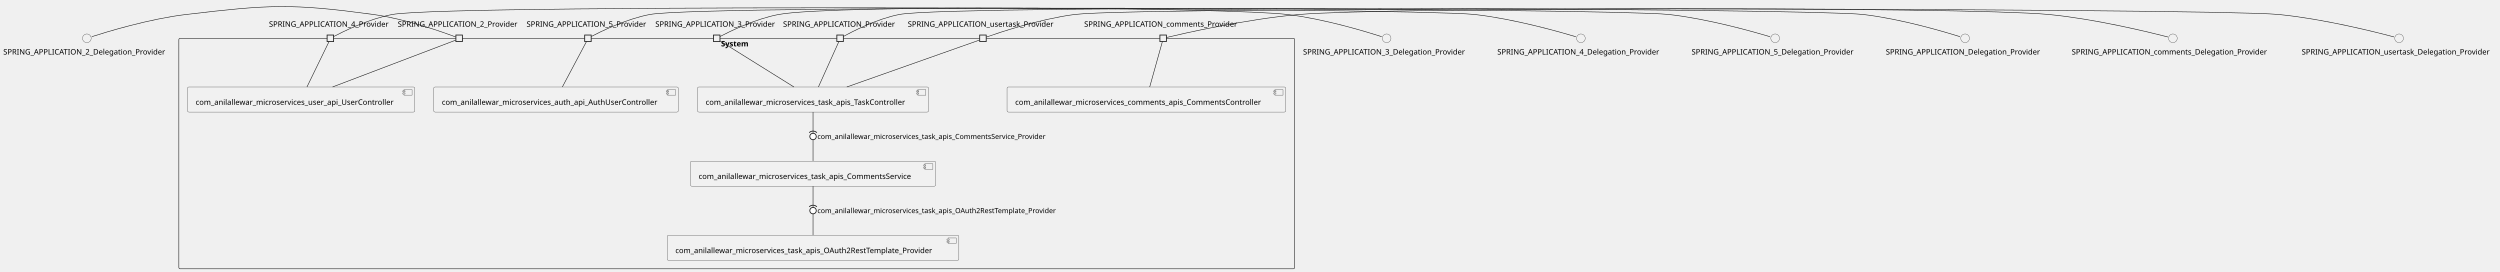
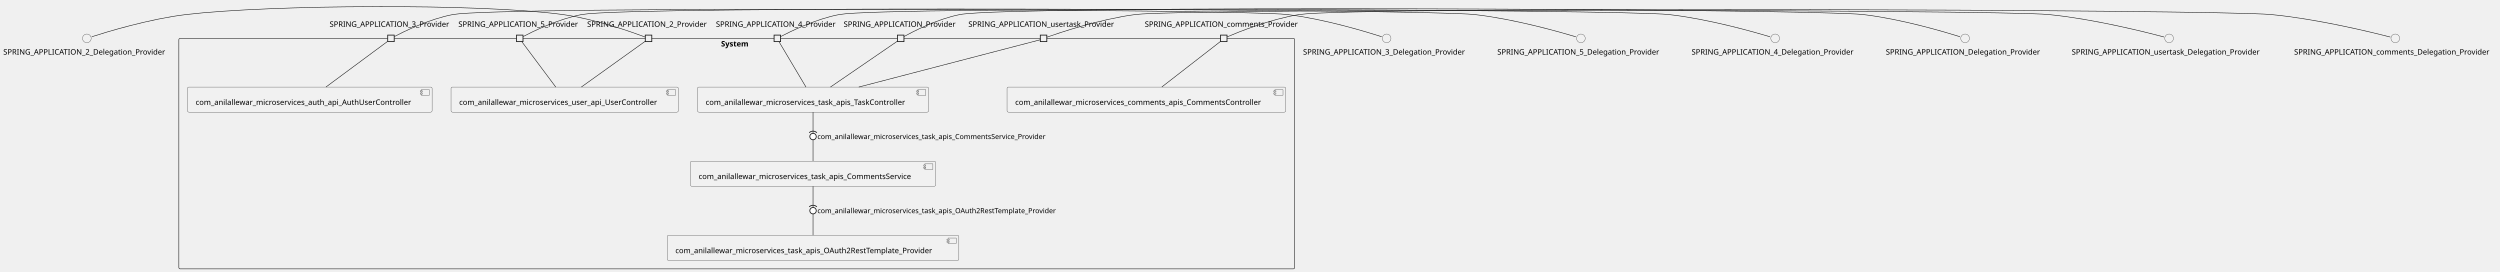
<svg xmlns="http://www.w3.org/2000/svg" xmlns:xlink="http://www.w3.org/1999/xlink" contentStyleType="text/css" height="502px" preserveAspectRatio="none" style="width:4620px;height:502px;background:#FFFFFF;" version="1.1" viewBox="0 0 4620 502" width="4620px" zoomAndPan="magnify">
  <defs />
  <g>
    <g id="cluster_System">
-       <rect fill="none" height="426" rx="2.5" ry="2.5" style="stroke:#181818;stroke-width:1.0;" width="2062" x="330.5" y="70.76" />
-       <text fill="#000000" font-family="sans-serif" font-size="14" font-weight="bold" lengthAdjust="spacing" textLength="58" x="1332.5" y="85.755">System</text>
+       <rect fill="none" height="426" rx="2.5" ry="2.5" style="stroke:#181818;stroke-width:1.0;" width="2062" x="330.5" y="70.88" />
+       <text fill="#000000" font-family="sans-serif" font-size="14" font-weight="bold" lengthAdjust="spacing" textLength="58" x="1332.5" y="85.875">System</text>
    </g>
    <g id="elem_com_anilallewar_microservices_auth_api_AuthUserController">
-       <a href="anilallewar-microservices-basics-spring-boot.repository#_3fRmKj8rEe-TrZ9xdwLumw" target="_top" title="anilallewar-microservices-basics-spring-boot.repository#_3fRmKj8rEe-TrZ9xdwLumw" xlink:actuate="onRequest" xlink:href="anilallewar-microservices-basics-spring-boot.repository#_3fRmKj8rEe-TrZ9xdwLumw" xlink:show="new" xlink:title="anilallewar-microservices-basics-spring-boot.repository#_3fRmKj8rEe-TrZ9xdwLumw" xlink:type="simple">
-         <rect fill="#F1F1F1" height="46.297" rx="2.5" ry="2.5" style="stroke:#181818;stroke-width:0.5;" width="452" x="801.5" y="160.76" />
-         <rect fill="#F1F1F1" height="10" style="stroke:#181818;stroke-width:0.5;" width="15" x="1233.5" y="165.76" />
-         <rect fill="#F1F1F1" height="2" style="stroke:#181818;stroke-width:0.5;" width="4" x="1231.5" y="167.76" />
-         <rect fill="#F1F1F1" height="2" style="stroke:#181818;stroke-width:0.5;" width="4" x="1231.5" y="171.76" />
-         <text fill="#000000" font-family="sans-serif" font-size="14" lengthAdjust="spacing" textLength="412" x="816.5" y="193.755">com_anilallewar_microservices_auth_api_AuthUserController</text>
+       <a href="anilallewar-microservices-basics-spring-boot.repository#_1YnpWj_0Ee-nqNH_0NeqAw" target="_top" title="anilallewar-microservices-basics-spring-boot.repository#_1YnpWj_0Ee-nqNH_0NeqAw" xlink:actuate="onRequest" xlink:href="anilallewar-microservices-basics-spring-boot.repository#_1YnpWj_0Ee-nqNH_0NeqAw" xlink:show="new" xlink:title="anilallewar-microservices-basics-spring-boot.repository#_1YnpWj_0Ee-nqNH_0NeqAw" xlink:type="simple">
+         <rect fill="#F1F1F1" height="46.297" rx="2.5" ry="2.5" style="stroke:#181818;stroke-width:0.5;" width="452" x="346.5" y="160.88" />
+         <rect fill="#F1F1F1" height="10" style="stroke:#181818;stroke-width:0.5;" width="15" x="778.5" y="165.88" />
+         <rect fill="#F1F1F1" height="2" style="stroke:#181818;stroke-width:0.5;" width="4" x="776.5" y="167.88" />
+         <rect fill="#F1F1F1" height="2" style="stroke:#181818;stroke-width:0.5;" width="4" x="776.5" y="171.88" />
+         <text fill="#000000" font-family="sans-serif" font-size="14" lengthAdjust="spacing" textLength="412" x="361.5" y="193.875">com_anilallewar_microservices_auth_api_AuthUserController</text>
      </a>
    </g>
    <g id="elem_com_anilallewar_microservices_comments_apis_CommentsController">
-       <a href="anilallewar-microservices-basics-spring-boot.repository#_3fRmKj8rEe-TrZ9xdwLumw" target="_top" title="anilallewar-microservices-basics-spring-boot.repository#_3fRmKj8rEe-TrZ9xdwLumw" xlink:actuate="onRequest" xlink:href="anilallewar-microservices-basics-spring-boot.repository#_3fRmKj8rEe-TrZ9xdwLumw" xlink:show="new" xlink:title="anilallewar-microservices-basics-spring-boot.repository#_3fRmKj8rEe-TrZ9xdwLumw" xlink:type="simple">
-         <rect fill="#F1F1F1" height="46.297" rx="2.5" ry="2.5" style="stroke:#181818;stroke-width:0.5;" width="515" x="1861" y="160.76" />
-         <rect fill="#F1F1F1" height="10" style="stroke:#181818;stroke-width:0.5;" width="15" x="2356" y="165.76" />
-         <rect fill="#F1F1F1" height="2" style="stroke:#181818;stroke-width:0.5;" width="4" x="2354" y="167.76" />
-         <rect fill="#F1F1F1" height="2" style="stroke:#181818;stroke-width:0.5;" width="4" x="2354" y="171.76" />
-         <text fill="#000000" font-family="sans-serif" font-size="14" lengthAdjust="spacing" textLength="475" x="1876" y="193.755">com_anilallewar_microservices_comments_apis_CommentsController</text>
+       <a href="anilallewar-microservices-basics-spring-boot.repository#_1YnpWj_0Ee-nqNH_0NeqAw" target="_top" title="anilallewar-microservices-basics-spring-boot.repository#_1YnpWj_0Ee-nqNH_0NeqAw" xlink:actuate="onRequest" xlink:href="anilallewar-microservices-basics-spring-boot.repository#_1YnpWj_0Ee-nqNH_0NeqAw" xlink:show="new" xlink:title="anilallewar-microservices-basics-spring-boot.repository#_1YnpWj_0Ee-nqNH_0NeqAw" xlink:type="simple">
+         <rect fill="#F1F1F1" height="46.297" rx="2.5" ry="2.5" style="stroke:#181818;stroke-width:0.5;" width="515" x="1861" y="160.88" />
+         <rect fill="#F1F1F1" height="10" style="stroke:#181818;stroke-width:0.5;" width="15" x="2356" y="165.88" />
+         <rect fill="#F1F1F1" height="2" style="stroke:#181818;stroke-width:0.5;" width="4" x="2354" y="167.88" />
+         <rect fill="#F1F1F1" height="2" style="stroke:#181818;stroke-width:0.5;" width="4" x="2354" y="171.88" />
+         <text fill="#000000" font-family="sans-serif" font-size="14" lengthAdjust="spacing" textLength="475" x="1876" y="193.875">com_anilallewar_microservices_comments_apis_CommentsController</text>
      </a>
    </g>
    <g id="elem_com_anilallewar_microservices_task_apis_CommentsService">
-       <a href="anilallewar-microservices-basics-spring-boot.repository#_3fRmKj8rEe-TrZ9xdwLumw" target="_top" title="anilallewar-microservices-basics-spring-boot.repository#_3fRmKj8rEe-TrZ9xdwLumw" xlink:actuate="onRequest" xlink:href="anilallewar-microservices-basics-spring-boot.repository#_3fRmKj8rEe-TrZ9xdwLumw" xlink:show="new" xlink:title="anilallewar-microservices-basics-spring-boot.repository#_3fRmKj8rEe-TrZ9xdwLumw" xlink:type="simple">
-         <rect fill="#F1F1F1" height="46.297" rx="2.5" ry="2.5" style="stroke:#181818;stroke-width:0.5;" width="453" x="1276" y="297.76" />
-         <rect fill="#F1F1F1" height="10" style="stroke:#181818;stroke-width:0.5;" width="15" x="1709" y="302.76" />
-         <rect fill="#F1F1F1" height="2" style="stroke:#181818;stroke-width:0.5;" width="4" x="1707" y="304.76" />
-         <rect fill="#F1F1F1" height="2" style="stroke:#181818;stroke-width:0.5;" width="4" x="1707" y="308.76" />
-         <text fill="#000000" font-family="sans-serif" font-size="14" lengthAdjust="spacing" textLength="413" x="1291" y="330.755">com_anilallewar_microservices_task_apis_CommentsService</text>
+       <a href="anilallewar-microservices-basics-spring-boot.repository#_1YnpWj_0Ee-nqNH_0NeqAw" target="_top" title="anilallewar-microservices-basics-spring-boot.repository#_1YnpWj_0Ee-nqNH_0NeqAw" xlink:actuate="onRequest" xlink:href="anilallewar-microservices-basics-spring-boot.repository#_1YnpWj_0Ee-nqNH_0NeqAw" xlink:show="new" xlink:title="anilallewar-microservices-basics-spring-boot.repository#_1YnpWj_0Ee-nqNH_0NeqAw" xlink:type="simple">
+         <rect fill="#F1F1F1" height="46.297" rx="2.5" ry="2.5" style="stroke:#181818;stroke-width:0.5;" width="453" x="1276" y="297.88" />
+         <rect fill="#F1F1F1" height="10" style="stroke:#181818;stroke-width:0.5;" width="15" x="1709" y="302.88" />
+         <rect fill="#F1F1F1" height="2" style="stroke:#181818;stroke-width:0.5;" width="4" x="1707" y="304.88" />
+         <rect fill="#F1F1F1" height="2" style="stroke:#181818;stroke-width:0.5;" width="4" x="1707" y="308.88" />
+         <text fill="#000000" font-family="sans-serif" font-size="14" lengthAdjust="spacing" textLength="413" x="1291" y="330.875">com_anilallewar_microservices_task_apis_CommentsService</text>
      </a>
    </g>
    <g id="elem_com_anilallewar_microservices_task_apis_OAuth2RestTemplate_Provider">
-       <a href="anilallewar-microservices-basics-spring-boot.repository#_3fRmKj8rEe-TrZ9xdwLumw" target="_top" title="anilallewar-microservices-basics-spring-boot.repository#_3fRmKj8rEe-TrZ9xdwLumw" xlink:actuate="onRequest" xlink:href="anilallewar-microservices-basics-spring-boot.repository#_3fRmKj8rEe-TrZ9xdwLumw" xlink:show="new" xlink:title="anilallewar-microservices-basics-spring-boot.repository#_3fRmKj8rEe-TrZ9xdwLumw" xlink:type="simple">
-         <rect fill="#F1F1F1" height="46.297" rx="2.5" ry="2.5" style="stroke:#181818;stroke-width:0.5;" width="539" x="1233" y="434.76" />
-         <rect fill="#F1F1F1" height="10" style="stroke:#181818;stroke-width:0.5;" width="15" x="1752" y="439.76" />
-         <rect fill="#F1F1F1" height="2" style="stroke:#181818;stroke-width:0.5;" width="4" x="1750" y="441.76" />
-         <rect fill="#F1F1F1" height="2" style="stroke:#181818;stroke-width:0.5;" width="4" x="1750" y="445.76" />
-         <text fill="#000000" font-family="sans-serif" font-size="14" lengthAdjust="spacing" textLength="499" x="1248" y="467.755">com_anilallewar_microservices_task_apis_OAuth2RestTemplate_Provider</text>
+       <a href="anilallewar-microservices-basics-spring-boot.repository#_1YnpWj_0Ee-nqNH_0NeqAw" target="_top" title="anilallewar-microservices-basics-spring-boot.repository#_1YnpWj_0Ee-nqNH_0NeqAw" xlink:actuate="onRequest" xlink:href="anilallewar-microservices-basics-spring-boot.repository#_1YnpWj_0Ee-nqNH_0NeqAw" xlink:show="new" xlink:title="anilallewar-microservices-basics-spring-boot.repository#_1YnpWj_0Ee-nqNH_0NeqAw" xlink:type="simple">
+         <rect fill="#F1F1F1" height="46.297" rx="2.5" ry="2.5" style="stroke:#181818;stroke-width:0.5;" width="539" x="1233" y="434.88" />
+         <rect fill="#F1F1F1" height="10" style="stroke:#181818;stroke-width:0.5;" width="15" x="1752" y="439.88" />
+         <rect fill="#F1F1F1" height="2" style="stroke:#181818;stroke-width:0.5;" width="4" x="1750" y="441.88" />
+         <rect fill="#F1F1F1" height="2" style="stroke:#181818;stroke-width:0.5;" width="4" x="1750" y="445.88" />
+         <text fill="#000000" font-family="sans-serif" font-size="14" lengthAdjust="spacing" textLength="499" x="1248" y="467.875">com_anilallewar_microservices_task_apis_OAuth2RestTemplate_Provider</text>
      </a>
    </g>
    <g id="elem_com_anilallewar_microservices_task_apis_TaskController">
-       <a href="anilallewar-microservices-basics-spring-boot.repository#_3fRmKj8rEe-TrZ9xdwLumw" target="_top" title="anilallewar-microservices-basics-spring-boot.repository#_3fRmKj8rEe-TrZ9xdwLumw" xlink:actuate="onRequest" xlink:href="anilallewar-microservices-basics-spring-boot.repository#_3fRmKj8rEe-TrZ9xdwLumw" xlink:show="new" xlink:title="anilallewar-microservices-basics-spring-boot.repository#_3fRmKj8rEe-TrZ9xdwLumw" xlink:type="simple">
-         <rect fill="#F1F1F1" height="46.297" rx="2.5" ry="2.5" style="stroke:#181818;stroke-width:0.5;" width="427" x="1289" y="160.76" />
-         <rect fill="#F1F1F1" height="10" style="stroke:#181818;stroke-width:0.5;" width="15" x="1696" y="165.76" />
-         <rect fill="#F1F1F1" height="2" style="stroke:#181818;stroke-width:0.5;" width="4" x="1694" y="167.76" />
-         <rect fill="#F1F1F1" height="2" style="stroke:#181818;stroke-width:0.5;" width="4" x="1694" y="171.76" />
-         <text fill="#000000" font-family="sans-serif" font-size="14" lengthAdjust="spacing" textLength="387" x="1304" y="193.755">com_anilallewar_microservices_task_apis_TaskController</text>
+       <a href="anilallewar-microservices-basics-spring-boot.repository#_1YnpWj_0Ee-nqNH_0NeqAw" target="_top" title="anilallewar-microservices-basics-spring-boot.repository#_1YnpWj_0Ee-nqNH_0NeqAw" xlink:actuate="onRequest" xlink:href="anilallewar-microservices-basics-spring-boot.repository#_1YnpWj_0Ee-nqNH_0NeqAw" xlink:show="new" xlink:title="anilallewar-microservices-basics-spring-boot.repository#_1YnpWj_0Ee-nqNH_0NeqAw" xlink:type="simple">
+         <rect fill="#F1F1F1" height="46.297" rx="2.5" ry="2.5" style="stroke:#181818;stroke-width:0.5;" width="427" x="1289" y="160.88" />
+         <rect fill="#F1F1F1" height="10" style="stroke:#181818;stroke-width:0.5;" width="15" x="1696" y="165.88" />
+         <rect fill="#F1F1F1" height="2" style="stroke:#181818;stroke-width:0.5;" width="4" x="1694" y="167.88" />
+         <rect fill="#F1F1F1" height="2" style="stroke:#181818;stroke-width:0.5;" width="4" x="1694" y="171.88" />
+         <text fill="#000000" font-family="sans-serif" font-size="14" lengthAdjust="spacing" textLength="387" x="1304" y="193.875">com_anilallewar_microservices_task_apis_TaskController</text>
      </a>
    </g>
    <g id="elem_com_anilallewar_microservices_user_api_UserController">
-       <a href="anilallewar-microservices-basics-spring-boot.repository#_3fRmKj8rEe-TrZ9xdwLumw" target="_top" title="anilallewar-microservices-basics-spring-boot.repository#_3fRmKj8rEe-TrZ9xdwLumw" xlink:actuate="onRequest" xlink:href="anilallewar-microservices-basics-spring-boot.repository#_3fRmKj8rEe-TrZ9xdwLumw" xlink:show="new" xlink:title="anilallewar-microservices-basics-spring-boot.repository#_3fRmKj8rEe-TrZ9xdwLumw" xlink:type="simple">
-         <rect fill="#F1F1F1" height="46.297" rx="2.5" ry="2.5" style="stroke:#181818;stroke-width:0.5;" width="420" x="346.5" y="160.76" />
-         <rect fill="#F1F1F1" height="10" style="stroke:#181818;stroke-width:0.5;" width="15" x="746.5" y="165.76" />
-         <rect fill="#F1F1F1" height="2" style="stroke:#181818;stroke-width:0.5;" width="4" x="744.5" y="167.76" />
-         <rect fill="#F1F1F1" height="2" style="stroke:#181818;stroke-width:0.5;" width="4" x="744.5" y="171.76" />
-         <text fill="#000000" font-family="sans-serif" font-size="14" lengthAdjust="spacing" textLength="380" x="361.5" y="193.755">com_anilallewar_microservices_user_api_UserController</text>
+       <a href="anilallewar-microservices-basics-spring-boot.repository#_1YnpWj_0Ee-nqNH_0NeqAw" target="_top" title="anilallewar-microservices-basics-spring-boot.repository#_1YnpWj_0Ee-nqNH_0NeqAw" xlink:actuate="onRequest" xlink:href="anilallewar-microservices-basics-spring-boot.repository#_1YnpWj_0Ee-nqNH_0NeqAw" xlink:show="new" xlink:title="anilallewar-microservices-basics-spring-boot.repository#_1YnpWj_0Ee-nqNH_0NeqAw" xlink:type="simple">
+         <rect fill="#F1F1F1" height="46.297" rx="2.5" ry="2.5" style="stroke:#181818;stroke-width:0.5;" width="420" x="833.5" y="160.88" />
+         <rect fill="#F1F1F1" height="10" style="stroke:#181818;stroke-width:0.5;" width="15" x="1233.5" y="165.88" />
+         <rect fill="#F1F1F1" height="2" style="stroke:#181818;stroke-width:0.5;" width="4" x="1231.5" y="167.88" />
+         <rect fill="#F1F1F1" height="2" style="stroke:#181818;stroke-width:0.5;" width="4" x="1231.5" y="171.88" />
+         <text fill="#000000" font-family="sans-serif" font-size="14" lengthAdjust="spacing" textLength="380" x="848.5" y="193.875">com_anilallewar_microservices_user_api_UserController</text>
      </a>
    </g>
-     <text fill="#000000" font-family="sans-serif" font-size="14" lengthAdjust="spacing" textLength="227" x="735" y="49.458">SPRING_APPLICATION_2_Provider</text>
-     <rect fill="#F1F1F1" height="12" style="stroke:#181818;stroke-width:1.5;" width="12" x="842.5" y="64.76" />
-     <text fill="#000000" font-family="sans-serif" font-size="14" lengthAdjust="spacing" textLength="227" x="1211" y="49.458">SPRING_APPLICATION_3_Provider</text>
-     <rect fill="#F1F1F1" height="12" style="stroke:#181818;stroke-width:1.5;" width="12" x="1318.5" y="64.76" />
-     <text fill="#000000" font-family="sans-serif" font-size="14" lengthAdjust="spacing" textLength="227" x="497" y="49.458">SPRING_APPLICATION_4_Provider</text>
-     <rect fill="#F1F1F1" height="12" style="stroke:#181818;stroke-width:1.5;" width="12" x="604.5" y="64.76" />
-     <text fill="#000000" font-family="sans-serif" font-size="14" lengthAdjust="spacing" textLength="227" x="973" y="49.458">SPRING_APPLICATION_5_Provider</text>
-     <rect fill="#F1F1F1" height="12" style="stroke:#181818;stroke-width:1.5;" width="12" x="1080.5" y="64.76" />
-     <text fill="#000000" font-family="sans-serif" font-size="14" lengthAdjust="spacing" textLength="211" x="1447" y="49.458">SPRING_APPLICATION_Provider</text>
-     <rect fill="#F1F1F1" height="12" style="stroke:#181818;stroke-width:1.5;" width="12" x="1546.5" y="64.76" />
-     <text fill="#000000" font-family="sans-serif" font-size="14" lengthAdjust="spacing" textLength="292" x="2003.5" y="49.458">SPRING_APPLICATION_comments_Provider</text>
-     <rect fill="#F1F1F1" height="12" style="stroke:#181818;stroke-width:1.5;" width="12" x="2143.5" y="64.76" />
-     <text fill="#000000" font-family="sans-serif" font-size="14" lengthAdjust="spacing" textLength="278" x="1677.5" y="49.458">SPRING_APPLICATION_usertask_Provider</text>
-     <rect fill="#F1F1F1" height="12" style="stroke:#181818;stroke-width:1.5;" width="12" x="1810.5" y="64.76" />
+     <text fill="#000000" font-family="sans-serif" font-size="14" lengthAdjust="spacing" textLength="227" x="1085" y="49.578">SPRING_APPLICATION_2_Provider</text>
+     <rect fill="#F1F1F1" height="12" style="stroke:#181818;stroke-width:1.5;" width="12" x="1192.5" y="64.88" />
+     <text fill="#000000" font-family="sans-serif" font-size="14" lengthAdjust="spacing" textLength="227" x="609" y="49.578">SPRING_APPLICATION_3_Provider</text>
+     <rect fill="#F1F1F1" height="12" style="stroke:#181818;stroke-width:1.5;" width="12" x="716.5" y="64.88" />
+     <text fill="#000000" font-family="sans-serif" font-size="14" lengthAdjust="spacing" textLength="227" x="1323" y="49.578">SPRING_APPLICATION_4_Provider</text>
+     <rect fill="#F1F1F1" height="12" style="stroke:#181818;stroke-width:1.5;" width="12" x="1430.5" y="64.88" />
+     <text fill="#000000" font-family="sans-serif" font-size="14" lengthAdjust="spacing" textLength="227" x="847" y="49.578">SPRING_APPLICATION_5_Provider</text>
+     <rect fill="#F1F1F1" height="12" style="stroke:#181818;stroke-width:1.5;" width="12" x="954.5" y="64.88" />
+     <text fill="#000000" font-family="sans-serif" font-size="14" lengthAdjust="spacing" textLength="211" x="1559" y="49.578">SPRING_APPLICATION_Provider</text>
+     <rect fill="#F1F1F1" height="12" style="stroke:#181818;stroke-width:1.5;" width="12" x="1658.5" y="64.88" />
+     <text fill="#000000" font-family="sans-serif" font-size="14" lengthAdjust="spacing" textLength="292" x="2115.5" y="49.578">SPRING_APPLICATION_comments_Provider</text>
+     <rect fill="#F1F1F1" height="12" style="stroke:#181818;stroke-width:1.5;" width="12" x="2255.5" y="64.88" />
+     <text fill="#000000" font-family="sans-serif" font-size="14" lengthAdjust="spacing" textLength="278" x="1789.5" y="49.578">SPRING_APPLICATION_usertask_Provider</text>
+     <rect fill="#F1F1F1" height="12" style="stroke:#181818;stroke-width:1.5;" width="12" x="1922.5" y="64.88" />
    <g id="elem_SPRING_APPLICATION_2_Delegation_Provider">
-       <ellipse cx="160.5" cy="70.76" fill="#F1F1F1" rx="8" ry="8" style="stroke:#181818;stroke-width:0.5;" />
-       <text fill="#000000" font-family="sans-serif" font-size="14" lengthAdjust="spacing" textLength="309" x="6" y="100.755">SPRING_APPLICATION_2_Delegation_Provider</text>
+       <ellipse cx="160.5" cy="70.88" fill="#F1F1F1" rx="8" ry="8" style="stroke:#181818;stroke-width:0.5;" />
+       <text fill="#000000" font-family="sans-serif" font-size="14" lengthAdjust="spacing" textLength="309" x="6" y="100.875">SPRING_APPLICATION_2_Delegation_Provider</text>
    </g>
    <g id="elem_SPRING_APPLICATION_3_Delegation_Provider">
-       <ellipse cx="2562.5" cy="70.76" fill="#F1F1F1" rx="8" ry="8" style="stroke:#181818;stroke-width:0.5;" />
-       <text fill="#000000" font-family="sans-serif" font-size="14" lengthAdjust="spacing" textLength="309" x="2408" y="100.755">SPRING_APPLICATION_3_Delegation_Provider</text>
+       <ellipse cx="2562.5" cy="70.88" fill="#F1F1F1" rx="8" ry="8" style="stroke:#181818;stroke-width:0.5;" />
+       <text fill="#000000" font-family="sans-serif" font-size="14" lengthAdjust="spacing" textLength="309" x="2408" y="100.875">SPRING_APPLICATION_3_Delegation_Provider</text>
    </g>
    <g id="elem_SPRING_APPLICATION_4_Delegation_Provider">
-       <ellipse cx="2921.5" cy="70.76" fill="#F1F1F1" rx="8" ry="8" style="stroke:#181818;stroke-width:0.5;" />
-       <text fill="#000000" font-family="sans-serif" font-size="14" lengthAdjust="spacing" textLength="309" x="2767" y="100.755">SPRING_APPLICATION_4_Delegation_Provider</text>
+       <ellipse cx="3280.5" cy="70.88" fill="#F1F1F1" rx="8" ry="8" style="stroke:#181818;stroke-width:0.5;" />
+       <text fill="#000000" font-family="sans-serif" font-size="14" lengthAdjust="spacing" textLength="309" x="3126" y="100.875">SPRING_APPLICATION_4_Delegation_Provider</text>
    </g>
    <g id="elem_SPRING_APPLICATION_5_Delegation_Provider">
-       <ellipse cx="3280.5" cy="70.76" fill="#F1F1F1" rx="8" ry="8" style="stroke:#181818;stroke-width:0.5;" />
-       <text fill="#000000" font-family="sans-serif" font-size="14" lengthAdjust="spacing" textLength="309" x="3126" y="100.755">SPRING_APPLICATION_5_Delegation_Provider</text>
+       <ellipse cx="2921.5" cy="70.88" fill="#F1F1F1" rx="8" ry="8" style="stroke:#181818;stroke-width:0.5;" />
+       <text fill="#000000" font-family="sans-serif" font-size="14" lengthAdjust="spacing" textLength="309" x="2767" y="100.875">SPRING_APPLICATION_5_Delegation_Provider</text>
    </g>
    <g id="elem_SPRING_APPLICATION_Delegation_Provider">
-       <ellipse cx="3631.5" cy="70.76" fill="#F1F1F1" rx="8" ry="8" style="stroke:#181818;stroke-width:0.5;" />
-       <text fill="#000000" font-family="sans-serif" font-size="14" lengthAdjust="spacing" textLength="293" x="3485" y="100.755">SPRING_APPLICATION_Delegation_Provider</text>
+       <ellipse cx="3631.5" cy="70.88" fill="#F1F1F1" rx="8" ry="8" style="stroke:#181818;stroke-width:0.5;" />
+       <text fill="#000000" font-family="sans-serif" font-size="14" lengthAdjust="spacing" textLength="293" x="3485" y="100.875">SPRING_APPLICATION_Delegation_Provider</text>
    </g>
    <g id="elem_SPRING_APPLICATION_comments_Delegation_Provider">
-       <ellipse cx="4015.5" cy="70.76" fill="#F1F1F1" rx="8" ry="8" style="stroke:#181818;stroke-width:0.5;" />
-       <text fill="#000000" font-family="sans-serif" font-size="14" lengthAdjust="spacing" textLength="374" x="3828.5" y="100.755">SPRING_APPLICATION_comments_Delegation_Provider</text>
+       <ellipse cx="4426.5" cy="70.88" fill="#F1F1F1" rx="8" ry="8" style="stroke:#181818;stroke-width:0.5;" />
+       <text fill="#000000" font-family="sans-serif" font-size="14" lengthAdjust="spacing" textLength="374" x="4239.5" y="100.875">SPRING_APPLICATION_comments_Delegation_Provider</text>
    </g>
    <g id="elem_SPRING_APPLICATION_usertask_Delegation_Provider">
-       <ellipse cx="4433.5" cy="70.76" fill="#F1F1F1" rx="8" ry="8" style="stroke:#181818;stroke-width:0.5;" />
-       <text fill="#000000" font-family="sans-serif" font-size="14" lengthAdjust="spacing" textLength="360" x="4253.5" y="100.755">SPRING_APPLICATION_usertask_Delegation_Provider</text>
+       <ellipse cx="4008.5" cy="70.88" fill="#F1F1F1" rx="8" ry="8" style="stroke:#181818;stroke-width:0.5;" />
+       <text fill="#000000" font-family="sans-serif" font-size="14" lengthAdjust="spacing" textLength="360" x="3828.5" y="100.875">SPRING_APPLICATION_usertask_Delegation_Provider</text>
    </g>
    <g id="link_SPRING_APPLICATION_2_Delegation_Provider_SPRING_APPLICATION_2_Provider">
-       <path d="M169.53,67.79 C195.97,59.27 275.68,34.84 344,26.76 C496.71,8.71 537.63,6 690,26.76 C750.84,35.05 821.28,60.45 842.29,68.37 " fill="none" id="SPRING_APPLICATION_2_Delegation_Provider-SPRING_APPLICATION_2_Provider" style="stroke:#181818;stroke-width:1.0;" />
+       <path d="M169.53,67.91 C195.97,59.39 275.68,34.96 344,26.88 C497.6,8.72 886.75,6 1040,26.88 C1100.84,35.17 1171.28,60.57 1192.29,68.49 " fill="none" id="SPRING_APPLICATION_2_Delegation_Provider-SPRING_APPLICATION_2_Provider" style="stroke:#181818;stroke-width:1.0;" />
    </g>
    <g id="link_SPRING_APPLICATION_2_Provider_com_anilallewar_microservices_user_api_UserController">
-       <path d="M842.4,74.08 C813.61,85.02 689.6,132.16 614.68,160.64 " fill="none" id="SPRING_APPLICATION_2_Provider-com_anilallewar_microservices_user_api_UserController" style="stroke:#181818;stroke-width:1.0;" />
+       <path d="M1192.23,76.37 C1172.69,90.36 1111.95,133.86 1074.41,160.74 " fill="none" id="SPRING_APPLICATION_2_Provider-com_anilallewar_microservices_user_api_UserController" style="stroke:#181818;stroke-width:1.0;" />
    </g>
    <g id="link_SPRING_APPLICATION_3_Delegation_Provider_SPRING_APPLICATION_3_Provider">
-       <path d="M2553.47,67.79 C2527.03,59.27 2447.32,34.84 2379,26.76 C2275.28,14.5 1541.69,7.71 1439,26.76 C1395.66,34.8 1347.55,58.61 1330.72,67.42 " fill="none" id="SPRING_APPLICATION_3_Delegation_Provider-SPRING_APPLICATION_3_Provider" style="stroke:#181818;stroke-width:1.0;" />
+       <path d="M2553.47,67.91 C2527.03,59.39 2447.32,34.96 2379,26.88 C2293.93,16.82 921.23,11.25 837,26.88 C793.66,34.92 745.55,58.73 728.72,67.54 " fill="none" id="SPRING_APPLICATION_3_Delegation_Provider-SPRING_APPLICATION_3_Provider" style="stroke:#181818;stroke-width:1.0;" />
    </g>
-     <g id="link_SPRING_APPLICATION_3_Provider_com_anilallewar_microservices_task_apis_TaskController">
-       <path d="M1330.84,75.71 C1352.33,89.11 1423.54,133.52 1467.2,160.75 " fill="none" id="SPRING_APPLICATION_3_Provider-com_anilallewar_microservices_task_apis_TaskController" style="stroke:#181818;stroke-width:1.0;" />
+     <g id="link_SPRING_APPLICATION_3_Provider_com_anilallewar_microservices_auth_api_AuthUserController">
+       <path d="M716.43,76.37 C697.52,90.36 638.75,133.86 602.41,160.74 " fill="none" id="SPRING_APPLICATION_3_Provider-com_anilallewar_microservices_auth_api_AuthUserController" style="stroke:#181818;stroke-width:1.0;" />
    </g>
    <g id="link_SPRING_APPLICATION_4_Delegation_Provider_SPRING_APPLICATION_4_Provider">
-       <path d="M2912.22,67.91 C2884.27,59.5 2798.32,34.87 2725,26.76 C2614.56,14.55 834.25,6.49 725,26.76 C681.66,34.8 633.55,58.61 616.72,67.42 " fill="none" id="SPRING_APPLICATION_4_Delegation_Provider-SPRING_APPLICATION_4_Provider" style="stroke:#181818;stroke-width:1.0;" />
+       <path d="M3271.22,68.03 C3243.27,59.62 3157.32,34.99 3084,26.88 C2999.35,17.52 1634.74,11.34 1551,26.88 C1507.66,34.92 1459.55,58.73 1442.72,67.54 " fill="none" id="SPRING_APPLICATION_4_Delegation_Provider-SPRING_APPLICATION_4_Provider" style="stroke:#181818;stroke-width:1.0;" />
    </g>
-     <g id="link_SPRING_APPLICATION_4_Provider_com_anilallewar_microservices_user_api_UserController">
-       <path d="M608.04,76.82 C600.94,91.41 580.12,134.22 567.21,160.74 " fill="none" id="SPRING_APPLICATION_4_Provider-com_anilallewar_microservices_user_api_UserController" style="stroke:#181818;stroke-width:1.0;" />
+     <g id="link_SPRING_APPLICATION_4_Provider_com_anilallewar_microservices_task_apis_TaskController">
+       <path d="M1439.51,76.94 C1448.18,91.53 1473.64,134.34 1489.41,160.86 " fill="none" id="SPRING_APPLICATION_4_Provider-com_anilallewar_microservices_task_apis_TaskController" style="stroke:#181818;stroke-width:1.0;" />
    </g>
    <g id="link_SPRING_APPLICATION_5_Delegation_Provider_SPRING_APPLICATION_5_Provider">
-       <path d="M3271.22,67.91 C3243.27,59.5 3157.32,34.87 3084,26.76 C2980.02,15.26 1303.86,7.68 1201,26.76 C1157.66,34.8 1109.55,58.61 1092.72,67.42 " fill="none" id="SPRING_APPLICATION_5_Delegation_Provider-SPRING_APPLICATION_5_Provider" style="stroke:#181818;stroke-width:1.0;" />
+       <path d="M2912.22,68.03 C2884.27,59.62 2798.32,34.99 2725,26.88 C2633.89,16.8 1165.13,10.16 1075,26.88 C1031.66,34.92 983.55,58.73 966.72,67.54 " fill="none" id="SPRING_APPLICATION_5_Delegation_Provider-SPRING_APPLICATION_5_Provider" style="stroke:#181818;stroke-width:1.0;" />
    </g>
-     <g id="link_SPRING_APPLICATION_5_Provider_com_anilallewar_microservices_auth_api_AuthUserController">
-       <path d="M1083.81,76.82 C1076.06,91.41 1053.3,134.22 1039.2,160.74 " fill="none" id="SPRING_APPLICATION_5_Provider-com_anilallewar_microservices_auth_api_AuthUserController" style="stroke:#181818;stroke-width:1.0;" />
+     <g id="link_SPRING_APPLICATION_5_Provider_com_anilallewar_microservices_user_api_UserController">
+       <path d="M964.28,76.94 C975.19,91.53 1007.2,134.34 1027.03,160.86 " fill="none" id="SPRING_APPLICATION_5_Provider-com_anilallewar_microservices_user_api_UserController" style="stroke:#181818;stroke-width:1.0;" />
    </g>
    <g id="link_SPRING_APPLICATION_Delegation_Provider_SPRING_APPLICATION_Provider">
-       <path d="M3622.22,67.79 C3595.04,59.27 3513.11,34.83 3443,26.76 C3344.71,15.44 1759.14,7.97 1662,26.76 C1620.56,34.77 1574.91,58.38 1558.66,67.3 " fill="none" id="SPRING_APPLICATION_Delegation_Provider-SPRING_APPLICATION_Provider" style="stroke:#181818;stroke-width:1.0;" />
+       <path d="M3622.22,67.91 C3595.04,59.39 3513.11,34.95 3443,26.88 C3350.89,16.27 1865.04,9.27 1774,26.88 C1732.56,34.89 1686.91,58.5 1670.66,67.42 " fill="none" id="SPRING_APPLICATION_Delegation_Provider-SPRING_APPLICATION_Provider" style="stroke:#181818;stroke-width:1.0;" />
    </g>
    <g id="link_SPRING_APPLICATION_Provider_com_anilallewar_microservices_task_apis_TaskController">
-       <path d="M1550.22,76.82 C1543.65,91.41 1524.37,134.22 1512.42,160.74 " fill="none" id="SPRING_APPLICATION_Provider-com_anilallewar_microservices_task_apis_TaskController" style="stroke:#181818;stroke-width:1.0;" />
+       <path d="M1658.35,76.1 C1638.35,89.8 1574.21,133.75 1534.72,160.8 " fill="none" id="SPRING_APPLICATION_Provider-com_anilallewar_microservices_task_apis_TaskController" style="stroke:#181818;stroke-width:1.0;" />
    </g>
    <g id="link_SPRING_APPLICATION_comments_Delegation_Provider_SPRING_APPLICATION_comments_Provider">
-       <path d="M4006.41,68.37 C3975.69,60.44 3872.83,35.01 3786,26.76 C3632.8,12.21 2554.31,13.45 2401,26.76 C2302.08,35.35 2183.72,62.59 2155.67,69.27 " fill="none" id="SPRING_APPLICATION_comments_Delegation_Provider-SPRING_APPLICATION_comments_Provider" style="stroke:#181818;stroke-width:1.0;" />
+       <path d="M4417.41,68.49 C4386.69,60.56 4283.83,35.13 4197,26.88 C4097.67,17.44 2499.62,11.7 2401,26.88 C2347.79,35.07 2287.04,59.87 2267.73,68.15 " fill="none" id="SPRING_APPLICATION_comments_Delegation_Provider-SPRING_APPLICATION_comments_Provider" style="stroke:#181818;stroke-width:1.0;" />
    </g>
    <g id="link_SPRING_APPLICATION_comments_Provider_com_anilallewar_microservices_comments_apis_CommentsController">
-       <path d="M2148.09,76.82 C2144.01,91.41 2132.06,134.22 2124.65,160.74 " fill="none" id="SPRING_APPLICATION_comments_Provider-com_anilallewar_microservices_comments_apis_CommentsController" style="stroke:#181818;stroke-width:1.0;" />
+       <path d="M2255.36,76.65 C2236.97,90.92 2181.51,133.97 2147.09,160.68 " fill="none" id="SPRING_APPLICATION_comments_Provider-com_anilallewar_microservices_comments_apis_CommentsController" style="stroke:#181818;stroke-width:1.0;" />
    </g>
    <g id="link_SPRING_APPLICATION_usertask_Delegation_Provider_SPRING_APPLICATION_usertask_Provider">
-       <path d="M4424.27,68.26 C4394,60.2 4294.86,34.97 4211,26.76 C4087.98,14.71 2108.62,11.1 1986,26.76 C1920.56,35.12 1844.27,60.92 1822.55,68.59 " fill="none" id="SPRING_APPLICATION_usertask_Delegation_Provider-SPRING_APPLICATION_usertask_Provider" style="stroke:#181818;stroke-width:1.0;" />
+       <path d="M3999.27,68.38 C3969,60.32 3869.86,35.09 3786,26.88 C3692.67,17.74 2191.02,15 2098,26.88 C2032.56,35.24 1956.27,61.04 1934.55,68.71 " fill="none" id="SPRING_APPLICATION_usertask_Delegation_Provider-SPRING_APPLICATION_usertask_Provider" style="stroke:#181818;stroke-width:1.0;" />
    </g>
    <g id="link_SPRING_APPLICATION_usertask_Provider_com_anilallewar_microservices_task_apis_TaskController">
-       <path d="M1810.23,73.98 C1779.8,84.73 1645.76,132.12 1564.96,160.68 " fill="none" id="SPRING_APPLICATION_usertask_Provider-com_anilallewar_microservices_task_apis_TaskController" style="stroke:#181818;stroke-width:1.0;" />
+       <path d="M1922.48,73.45 C1886.63,82.79 1699.09,131.66 1587.1,160.84 " fill="none" id="SPRING_APPLICATION_usertask_Provider-com_anilallewar_microservices_task_apis_TaskController" style="stroke:#181818;stroke-width:1.0;" />
    </g>
    <g id="link_com_anilallewar_microservices_task_apis_TaskController_com_anilallewar_microservices_task_apis_CommentsService">
-       <path d="M1502.5,207.05 C1502.5,232.07 1502.5,272.41 1502.5,297.43 " fill="none" id="com_anilallewar_microservices_task_apis_TaskController-com_anilallewar_microservices_task_apis_CommentsService" style="stroke:#181818;stroke-width:1.0;" />
-       <text fill="#000000" font-family="sans-serif" font-size="13" lengthAdjust="spacing" textLength="447" x="1510.5" y="256.827">com_anilallewar_microservices_task_apis_CommentsService_Provider</text>
-       <path d="M1509.571,245.169 A10,10 0 0 0 1495.429 245.169" fill="none" style="stroke:#181818;stroke-width:1.5;" />
-       <ellipse cx="1502.5" cy="252.24" fill="#FFFFFF" rx="6" ry="6" style="stroke:#181818;stroke-width:1.5;" />
+       <path d="M1502.5,207.17 C1502.5,232.19 1502.5,272.53 1502.5,297.55 " fill="none" id="com_anilallewar_microservices_task_apis_TaskController-com_anilallewar_microservices_task_apis_CommentsService" style="stroke:#181818;stroke-width:1.0;" />
+       <text fill="#000000" font-family="sans-serif" font-size="13" lengthAdjust="spacing" textLength="447" x="1510.5" y="256.947">com_anilallewar_microservices_task_apis_CommentsService_Provider</text>
+       <path d="M1509.571,245.289 A10,10 0 0 0 1495.429 245.289" fill="none" style="stroke:#181818;stroke-width:1.5;" />
+       <ellipse cx="1502.5" cy="252.36" fill="#FFFFFF" rx="6" ry="6" style="stroke:#181818;stroke-width:1.5;" />
    </g>
    <g id="link_com_anilallewar_microservices_task_apis_CommentsService_com_anilallewar_microservices_task_apis_OAuth2RestTemplate_Provider">
-       <path d="M1502.5,344.05 C1502.5,369.07 1502.5,409.41 1502.5,434.43 " fill="none" id="com_anilallewar_microservices_task_apis_CommentsService-com_anilallewar_microservices_task_apis_OAuth2RestTemplate_Provider" style="stroke:#181818;stroke-width:1.0;" />
-       <text fill="#000000" font-family="sans-serif" font-size="13" lengthAdjust="spacing" textLength="465" x="1510.5" y="393.827">com_anilallewar_microservices_task_apis_OAuth2RestTemplate_Provider</text>
-       <path d="M1509.571,382.169 A10,10 0 0 0 1495.429 382.169" fill="none" style="stroke:#181818;stroke-width:1.5;" />
-       <ellipse cx="1502.5" cy="389.24" fill="#FFFFFF" rx="6" ry="6" style="stroke:#181818;stroke-width:1.5;" />
+       <path d="M1502.5,344.17 C1502.5,369.19 1502.5,409.53 1502.5,434.55 " fill="none" id="com_anilallewar_microservices_task_apis_CommentsService-com_anilallewar_microservices_task_apis_OAuth2RestTemplate_Provider" style="stroke:#181818;stroke-width:1.0;" />
+       <text fill="#000000" font-family="sans-serif" font-size="13" lengthAdjust="spacing" textLength="465" x="1510.5" y="393.947">com_anilallewar_microservices_task_apis_OAuth2RestTemplate_Provider</text>
+       <path d="M1509.571,382.289 A10,10 0 0 0 1495.429 382.289" fill="none" style="stroke:#181818;stroke-width:1.5;" />
+       <ellipse cx="1502.5" cy="389.36" fill="#FFFFFF" rx="6" ry="6" style="stroke:#181818;stroke-width:1.5;" />
    </g>
  </g>
</svg>
